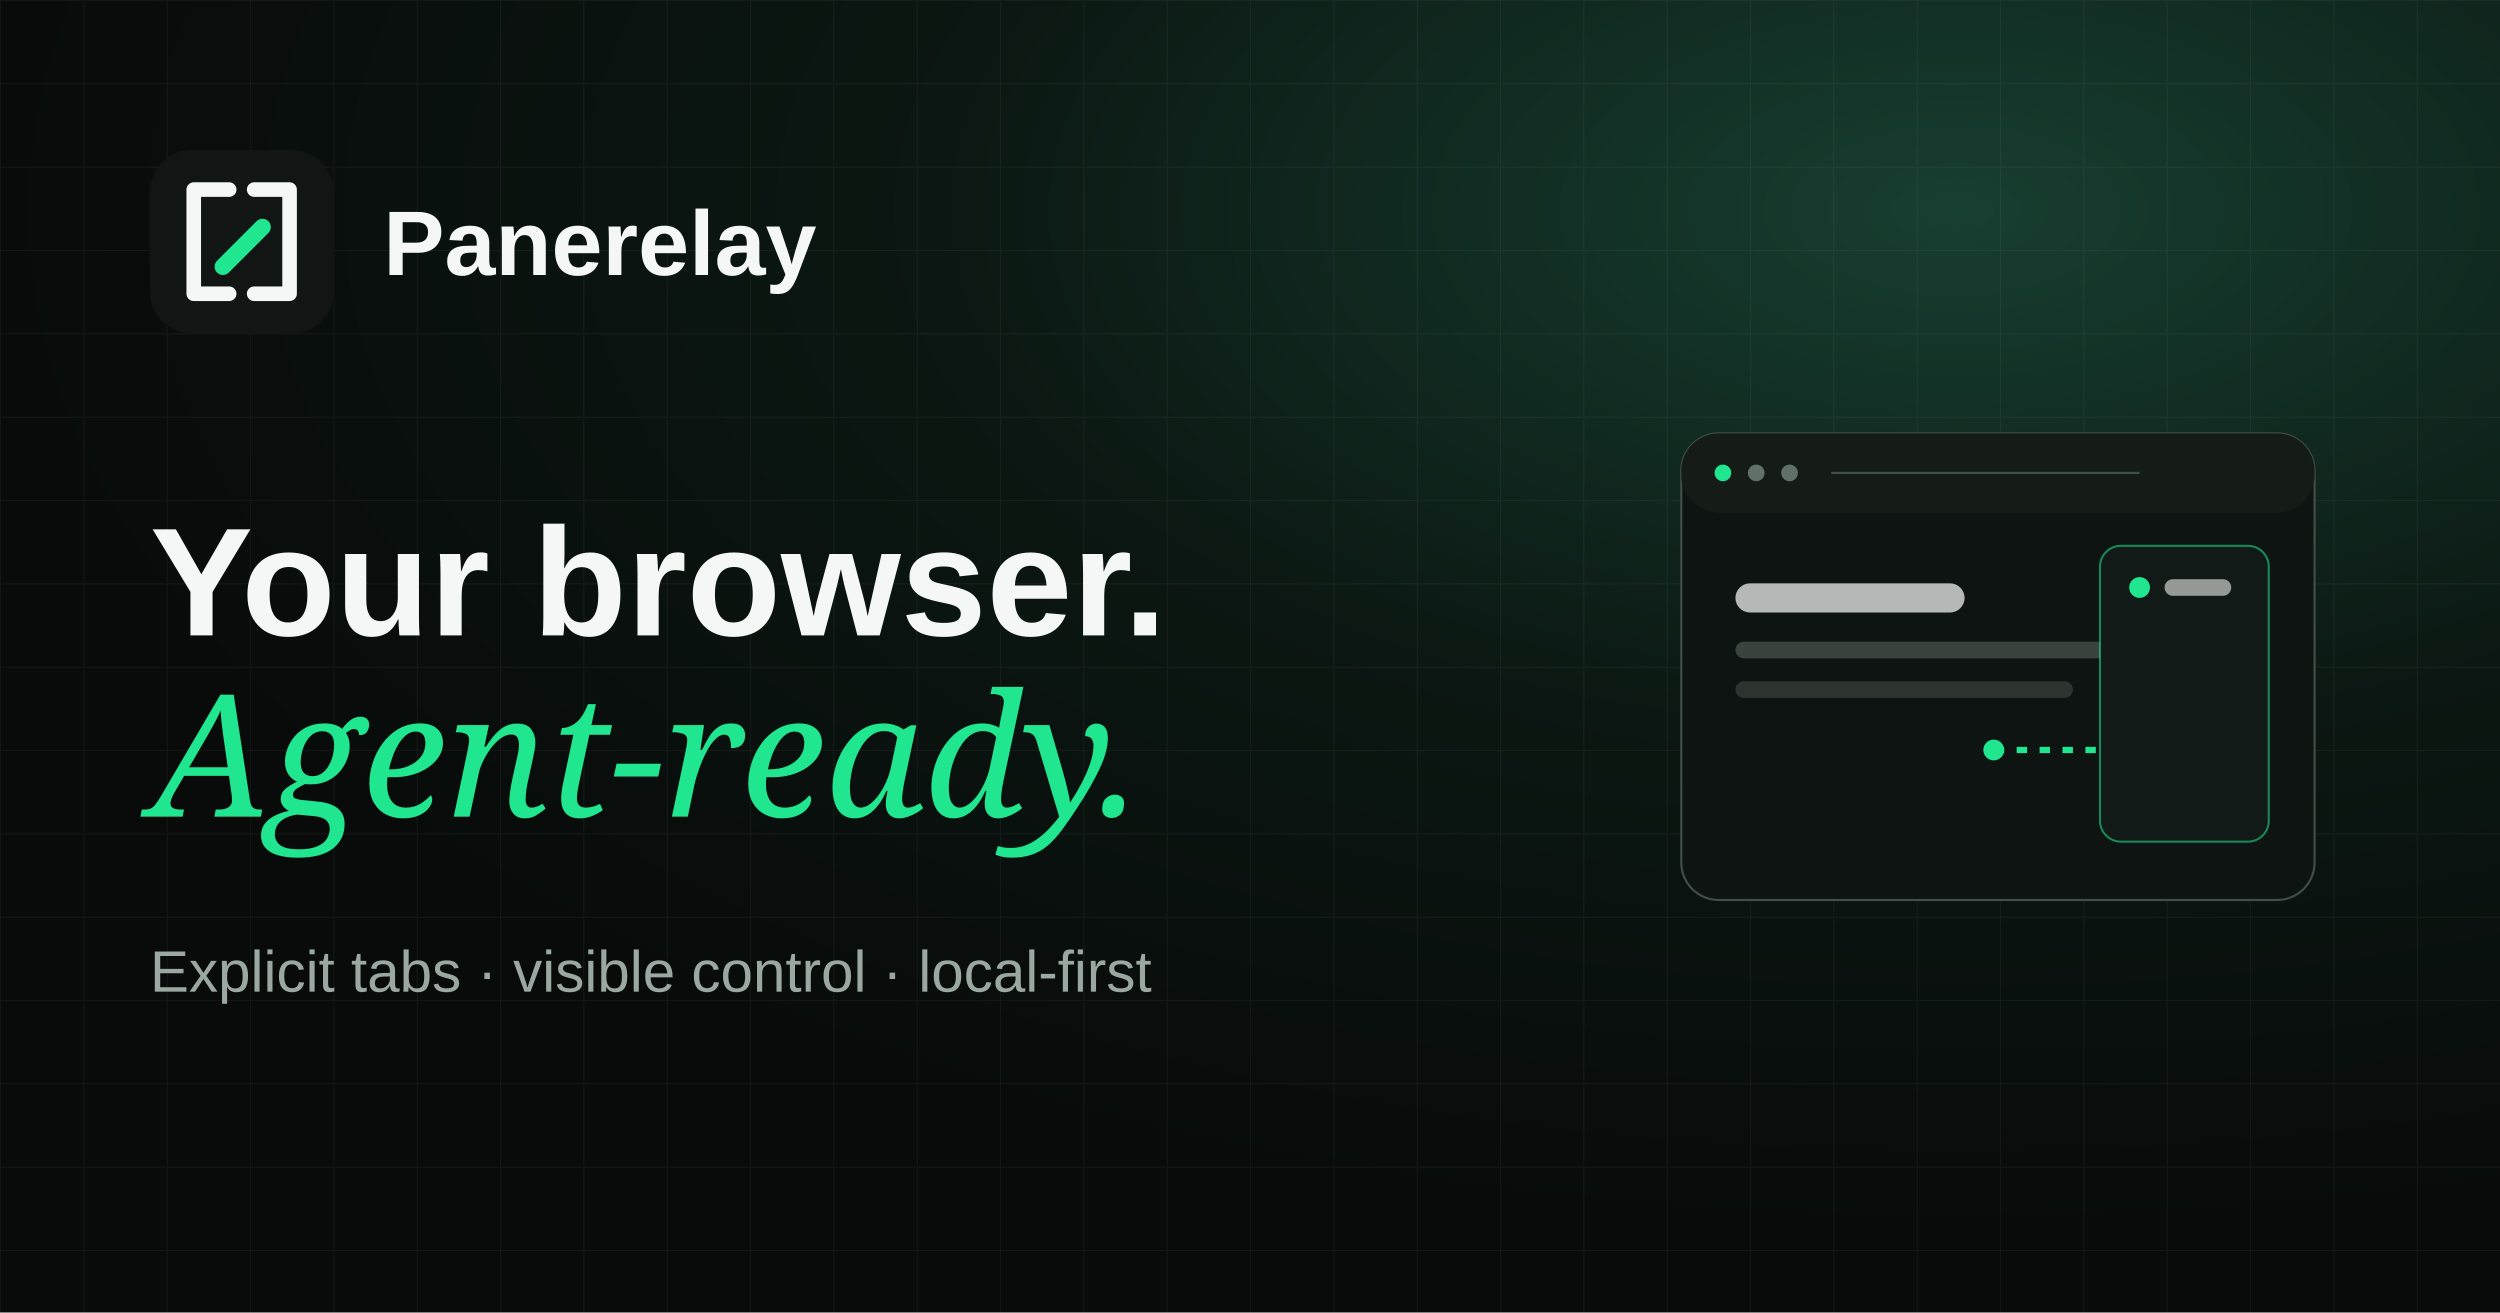
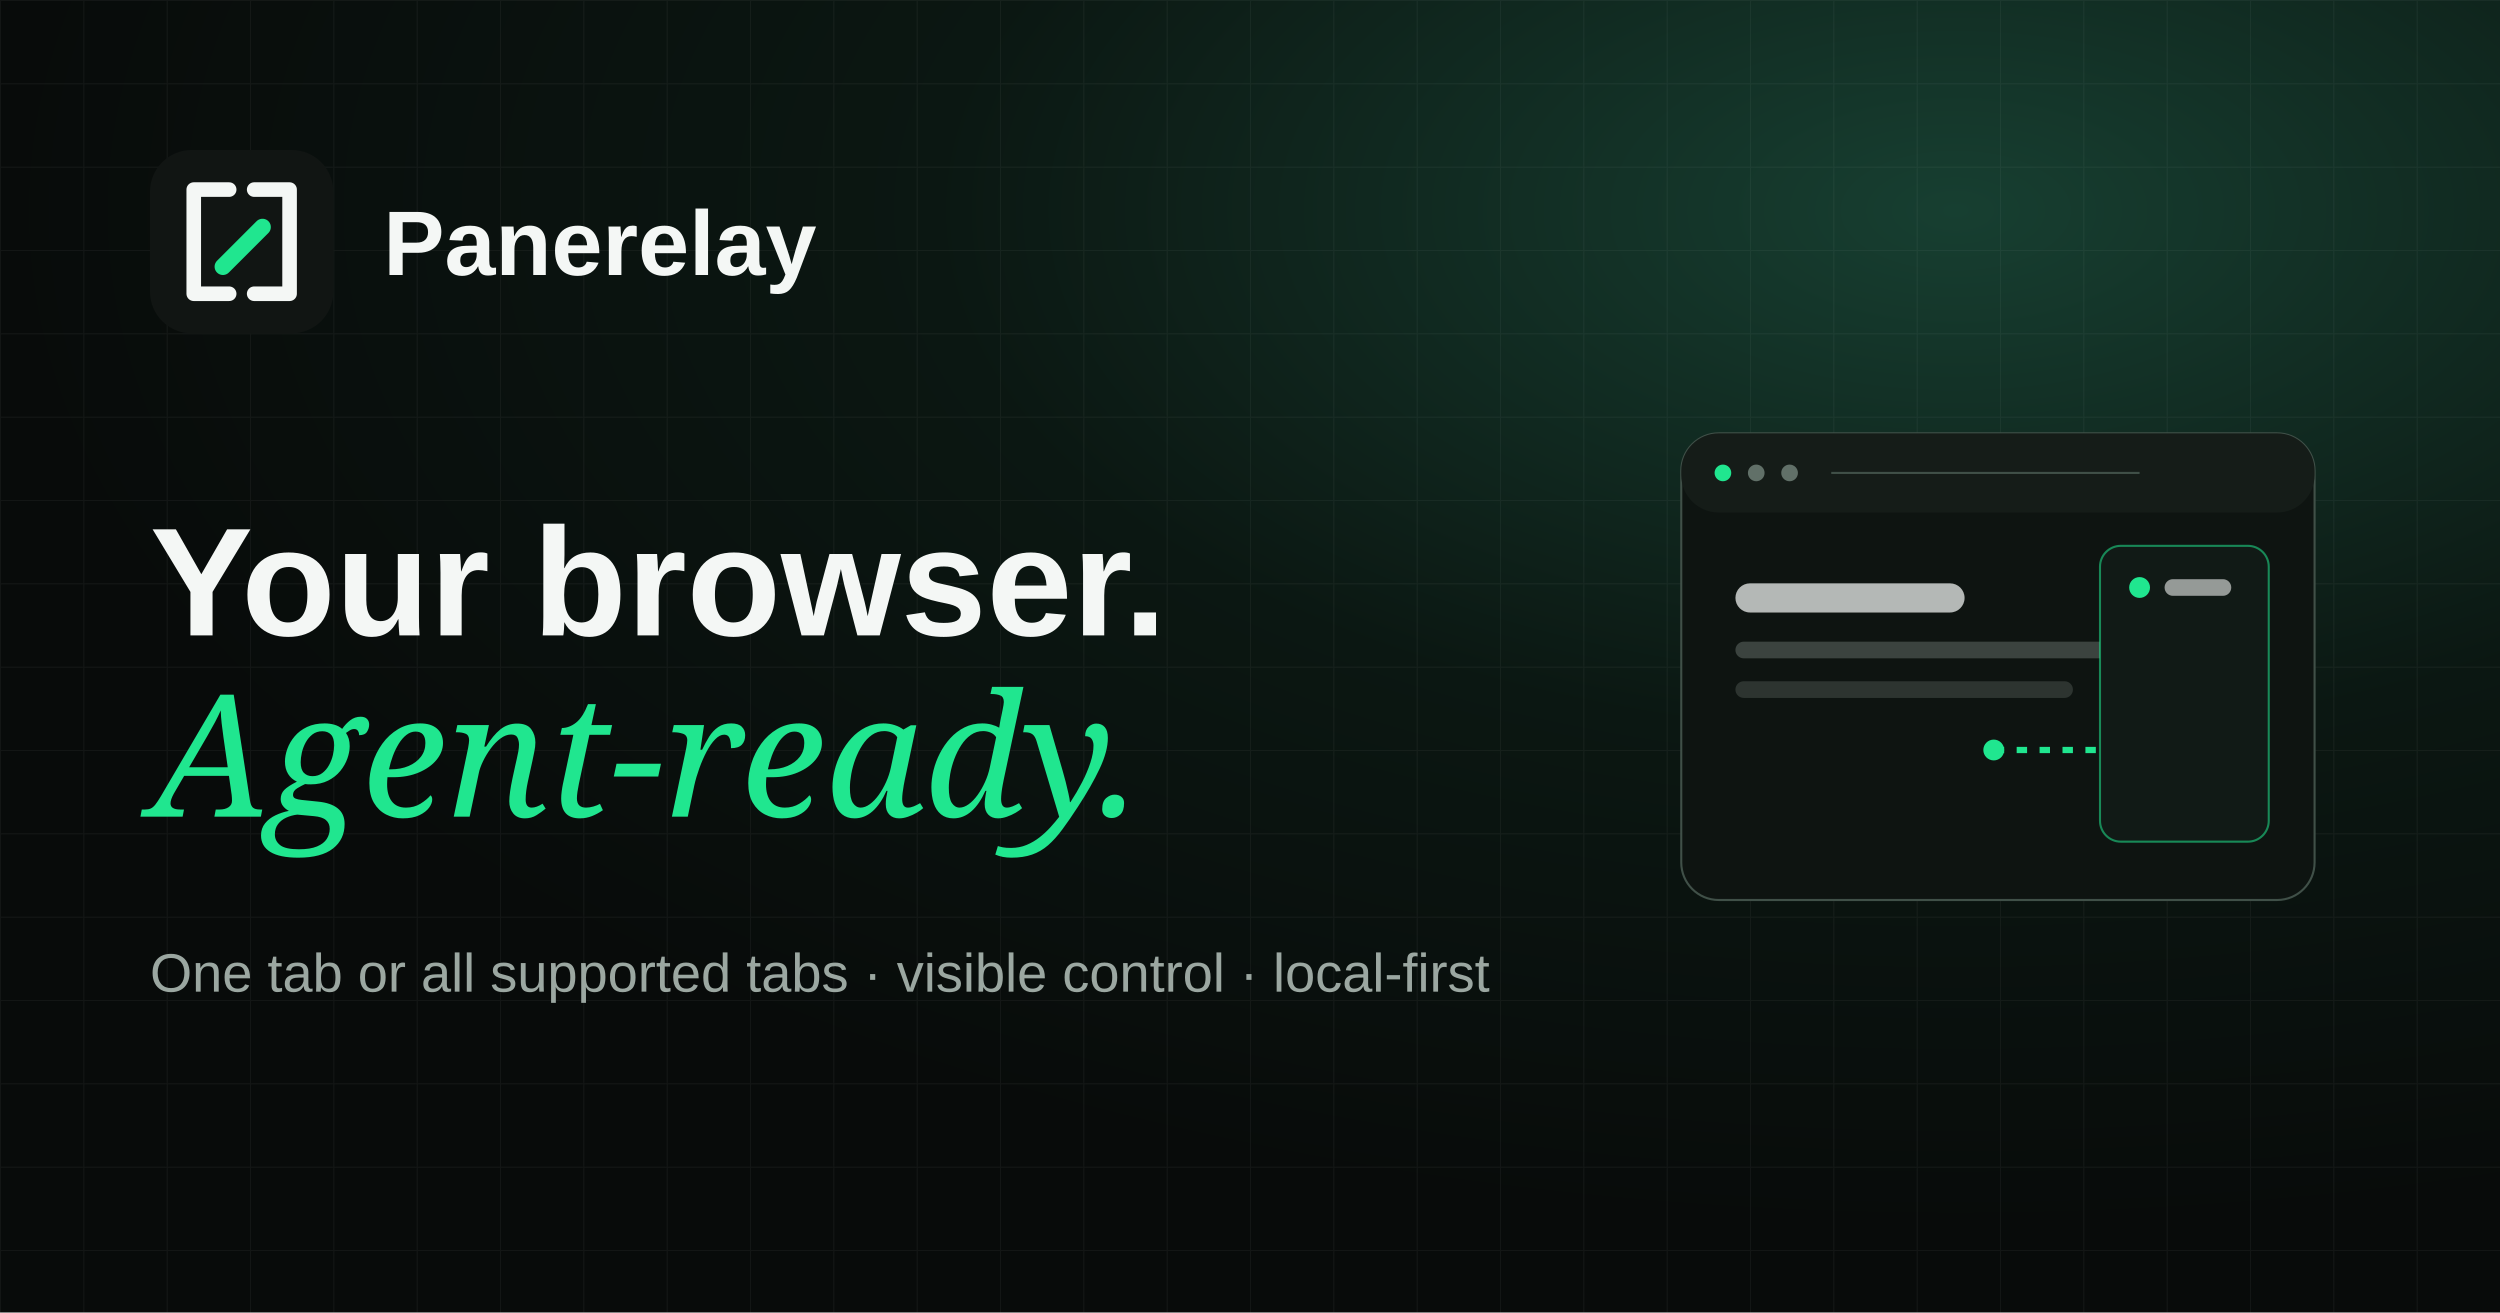
<svg xmlns="http://www.w3.org/2000/svg" viewBox="0 0 1200 630" role="img" aria-labelledby="title desc">
  <defs>
    <radialGradient id="glow" cx="78%" cy="16%" r="78%">
      <stop offset="0" stop-color="#173f31" />
      <stop offset=".52" stop-color="#0b1712" />
      <stop offset="1" stop-color="#080b0a" />
    </radialGradient>
    <pattern id="grid" width="40" height="40" patternUnits="userSpaceOnUse">
      <path d="M40 0H0V40" fill="none" stroke="#f4f7f5" stroke-opacity=".045" />
    </pattern>
  </defs>
  <rect width="1200" height="630" fill="url(#glow)" />
  <rect width="1200" height="630" fill="url(#grid)" />
  <g transform="translate(72 72)">
    <rect width="88" height="88" rx="20" fill="#111513" />
    <path d="M38 19H21V69H38M50 19H67V69H50" fill="none" stroke="#f4f7f5" stroke-width="7" stroke-linecap="round" stroke-linejoin="round" />
    <path d="M35 56L54 37" fill="none" stroke="#20e68f" stroke-width="8" stroke-linecap="round" />
  </g>
  <text x="184" y="132" fill="#f4f7f5" font-family="Arial, Helvetica, sans-serif" font-size="44" font-weight="700">Panerelay</text>
  <text x="72" y="305" fill="#f4f7f5" font-family="Arial, Helvetica, sans-serif" font-size="74" font-weight="700">Your browser.</text>
  <text x="72" y="392" fill="#20e68f" font-family="Georgia, serif" font-size="82" font-style="italic">Agent-ready.</text>
-   <text x="72" y="476" fill="#9ba7a1" font-family="Arial, Helvetica, sans-serif" font-size="28">Explicit tabs · visible control · local-first</text>
+   <text x="72" y="476" fill="#9ba7a1" font-family="Arial, Helvetica, sans-serif" font-size="26">One tab or all supported tabs · visible control · local-first</text>
  <g transform="translate(807 208)">
    <rect width="304" height="224" rx="18" fill="#0e1411" stroke="#405048" />
    <rect width="304" height="38" rx="18" fill="#151c18" />
    <circle cx="20" cy="19" r="4" fill="#20e68f" />
    <circle cx="36" cy="19" r="4" fill="#617068" />
    <circle cx="52" cy="19" r="4" fill="#617068" />
    <path d="M72 19H220" stroke="#405048" />
    <rect x="26" y="72" width="110" height="14" rx="7" fill="#f4f7f5" fill-opacity=".72" />
    <rect x="26" y="100" width="198" height="8" rx="4" fill="#8f9b95" fill-opacity=".35" />
    <rect x="26" y="119" width="162" height="8" rx="4" fill="#8f9b95" fill-opacity=".24" />
    <rect x="201" y="54" width="81" height="142" rx="10" fill="#111a16" stroke="#20e68f" stroke-opacity=".55" />
    <circle cx="220" cy="74" r="5" fill="#20e68f" />
    <rect x="232" y="70" width="32" height="8" rx="4" fill="#f4f7f5" fill-opacity=".58" />
    <path d="M150 152H204" stroke="#20e68f" stroke-width="3" stroke-dasharray="5 6" />
    <circle cx="150" cy="152" r="5" fill="#20e68f" />
  </g>
</svg>
